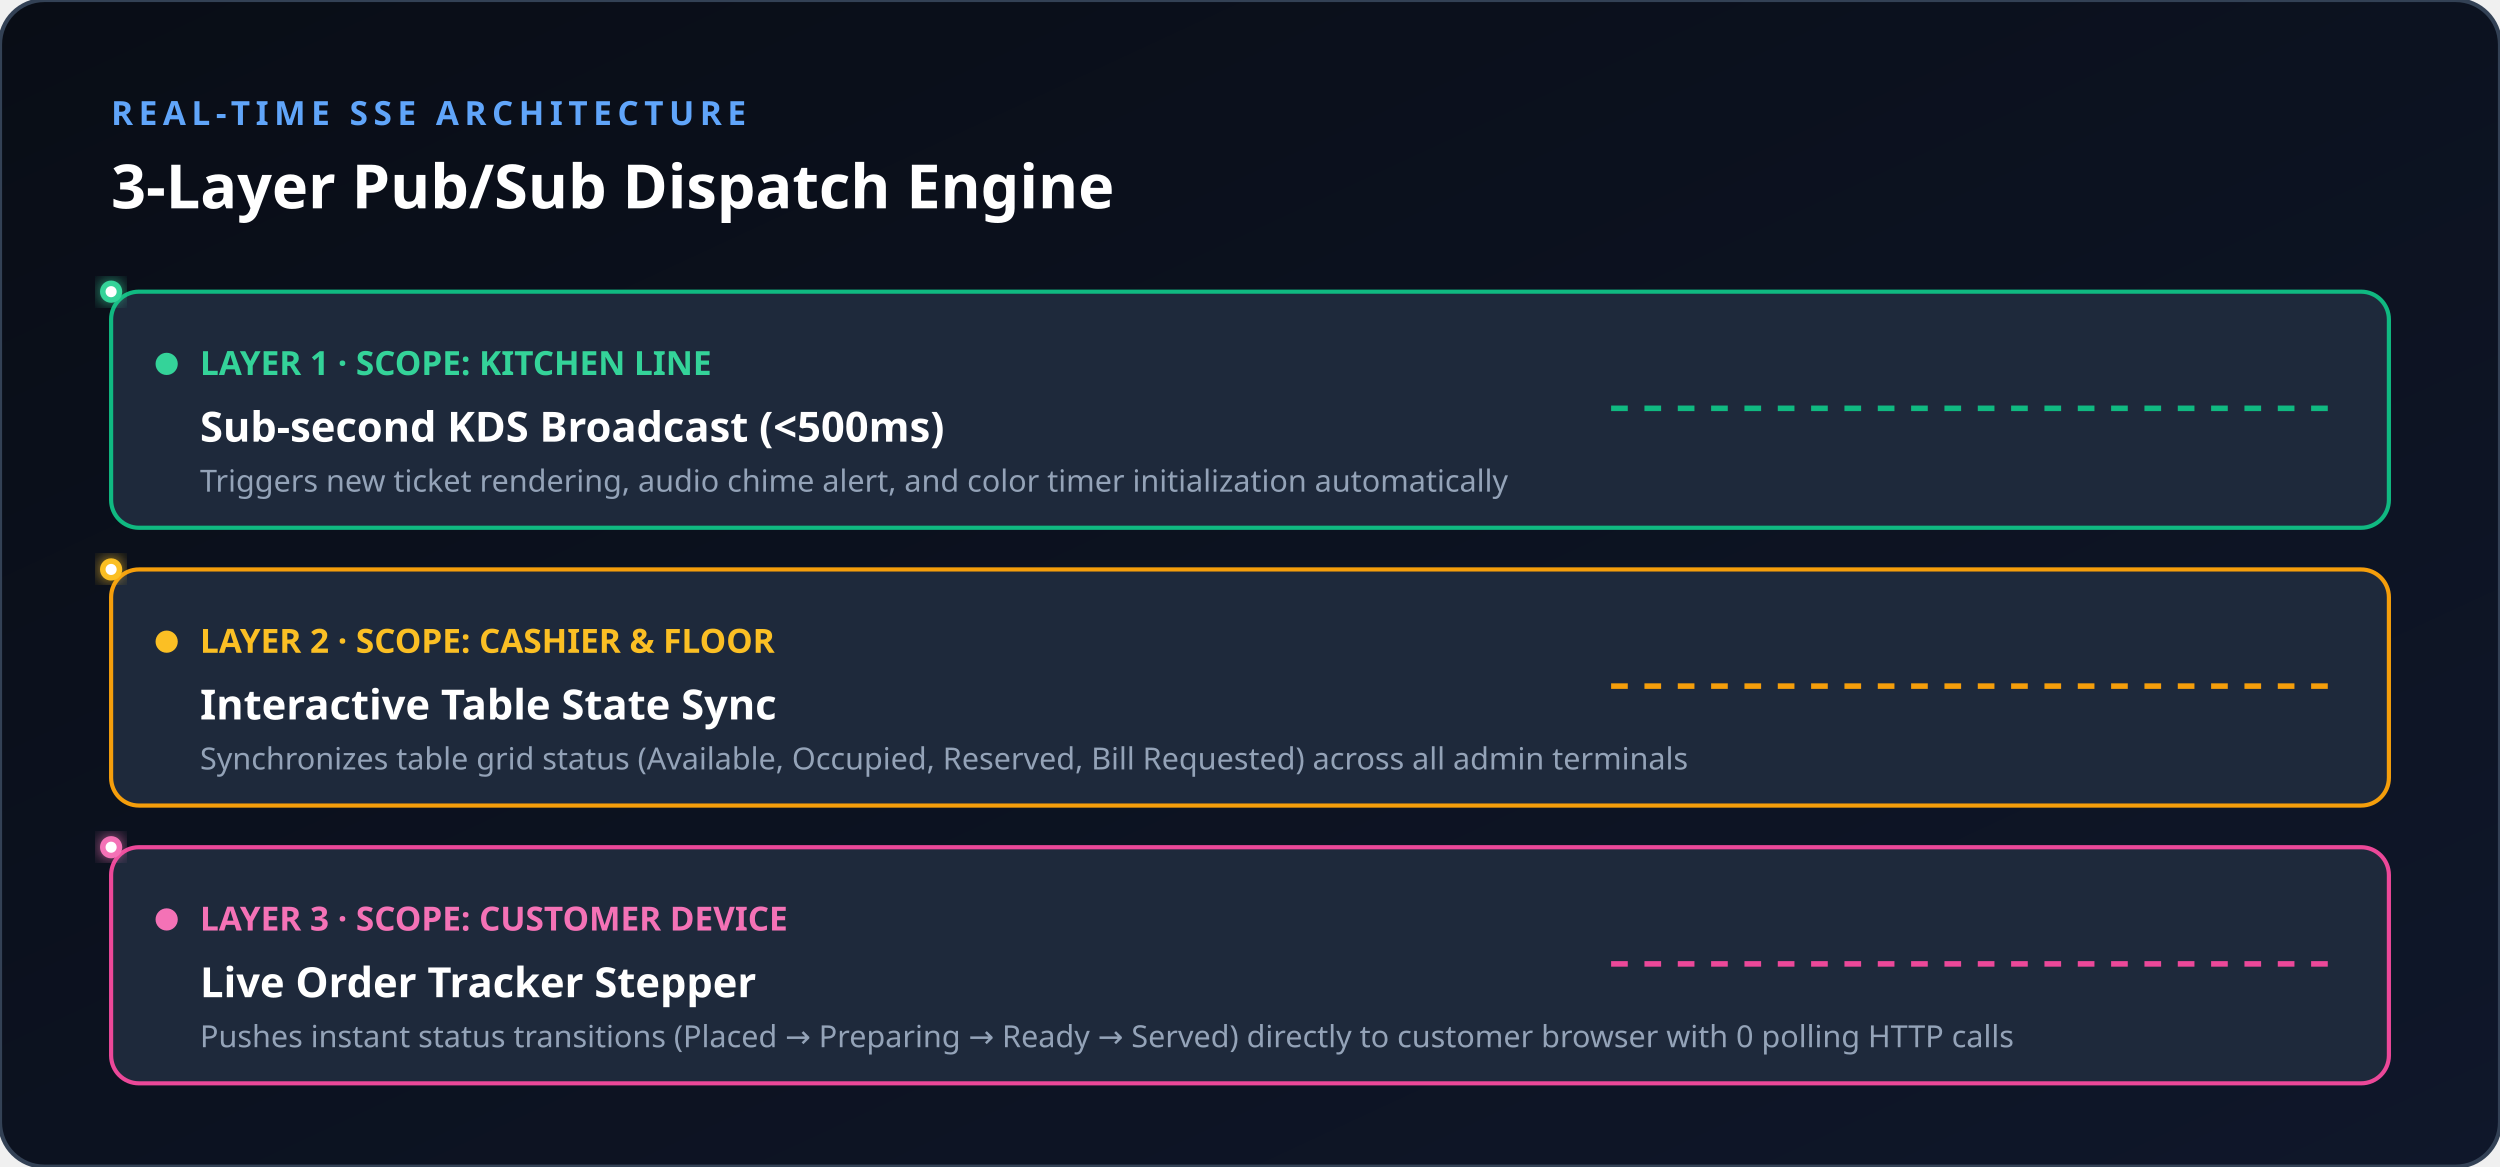
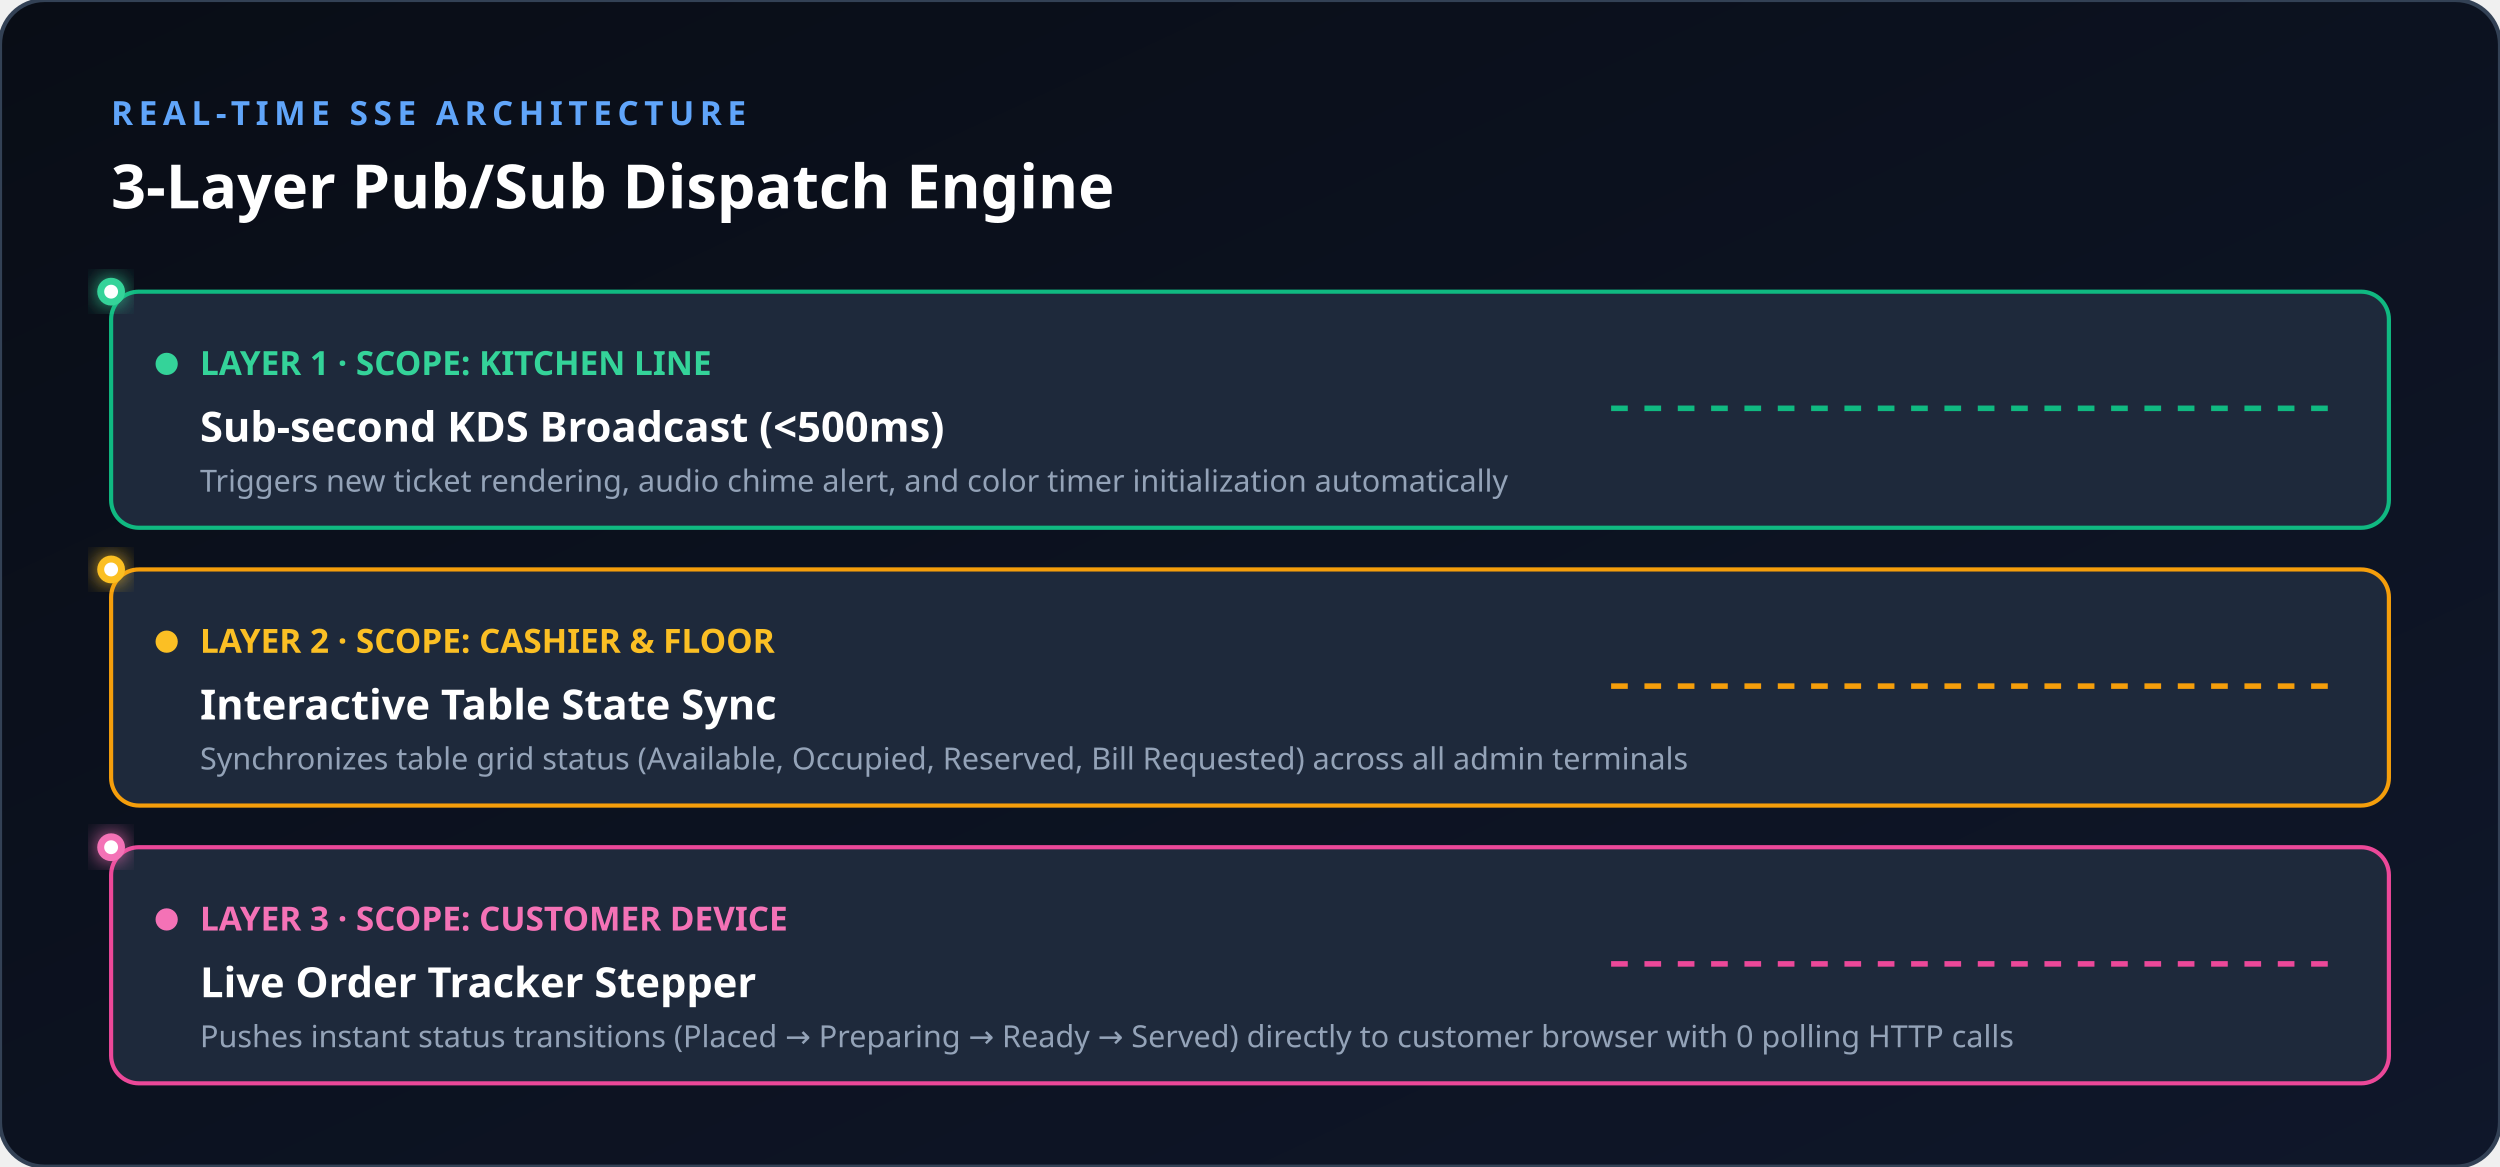
<svg xmlns="http://www.w3.org/2000/svg" viewBox="0 0 900 420" width="100%">
  <defs>
    <linearGradient id="bg-grad-rt" x1="0%" y1="0%" x2="100%" y2="100%">
      <stop offset="0%" stop-color="#090D16" />
      <stop offset="100%" stop-color="#0F172A" />
    </linearGradient>
-     <filter id="glow-green-rt" x="-20%" y="-20%" width="140%" height="140%">
-       <feGaussianBlur stdDeviation="3" result="blur" />
+     <filter id="glow-green-rt" x="-30%" y="-30%" width="160%" height="160%">
+       <feGaussianBlur stdDeviation="4" result="blur" />
      <feComposite in="SourceGraphic" in2="blur" operator="over" />
    </filter>
-     <filter id="glow-amber-rt" x="-20%" y="-20%" width="140%" height="140%">
-       <feGaussianBlur stdDeviation="3" result="blur" />
+     <filter id="glow-amber-rt" x="-30%" y="-30%" width="160%" height="160%">
+       <feGaussianBlur stdDeviation="4" result="blur" />
      <feComposite in="SourceGraphic" in2="blur" operator="over" />
    </filter>
-     <filter id="glow-pink-rt" x="-20%" y="-20%" width="140%" height="140%">
-       <feGaussianBlur stdDeviation="3" result="blur" />
+     <filter id="glow-pink-rt" x="-30%" y="-30%" width="160%" height="160%">
+       <feGaussianBlur stdDeviation="4" result="blur" />
      <feComposite in="SourceGraphic" in2="blur" operator="over" />
    </filter>
-     <style>
-       @keyframes dash-right {
-         to {
-           stroke-dashoffset: -30;
-         }
-       }
-       @keyframes dot-blink {
-         0%, 100% { opacity: 1; transform: scale(1); }
-         50% { opacity: 0.2; transform: scale(0.8); }
-       }
-       .stream-line-green {
-         stroke: #10B981;
-         stroke-width: 2;
-         stroke-dasharray: 6 6;
-         animation: dash-right 1s linear infinite;
-       }
-       .stream-line-amber {
-         stroke: #F59E0B;
-         stroke-width: 2;
-         stroke-dasharray: 6 6;
-         animation: dash-right 1s linear infinite;
-       }
-       .stream-line-pink {
-         stroke: #EC4899;
-         stroke-width: 2;
-         stroke-dasharray: 6 6;
-         animation: dash-right 1s linear infinite;
-       }
-       .live-dot-green { transform-origin: 20px 28px; animation: dot-blink 1.4s ease-in-out infinite; }
-       .live-dot-amber { transform-origin: 20px 28px; animation: dot-blink 1.4s ease-in-out infinite 0.4s; }
-       .live-dot-pink { transform-origin: 20px 28px; animation: dot-blink 1.4s ease-in-out infinite 0.8s; }
-     </style>
  </defs>
  <rect width="900" height="420" rx="16" fill="url(#bg-grad-rt)" stroke="#334155" stroke-width="1.5" />
  <text x="40" y="45" fill="#60A5FA" font-family="sans-serif" font-size="12" font-weight="800" letter-spacing="2">REAL-TIME SSE ARCHITECTURE</text>
  <text x="40" y="75" fill="#FFFFFF" font-family="sans-serif" font-size="22" font-weight="800">3-Layer Pub/Sub Dispatch Engine</text>
  <g transform="translate(40, 105)">
    <rect width="820" height="85" rx="10" fill="#1E293B" stroke="#10B981" stroke-width="1.5" />
-     <circle cx="20" cy="26" r="4" fill="#34D399" class="live-dot-green" />
+     <circle cx="20" cy="26" r="4" fill="#34D399">
+       <animate attributeName="opacity" values="1;0.2;1" dur="1.2s" repeatCount="indefinite" />
+       <animate attributeName="r" values="3.5;5;3.5" dur="1.2s" repeatCount="indefinite" />
+     </circle>
    <text x="32" y="30" fill="#34D399" font-family="sans-serif" font-size="12" font-weight="800">LAYER 1 · SCOPE: KITCHEN LINE</text>
    <text x="32" y="54" fill="#FFFFFF" font-family="sans-serif" font-size="15" font-weight="700">Sub-second KDS Broadcast (&lt;500ms)</text>
    <text x="32" y="72" fill="#94A3B8" font-family="sans-serif" font-size="11">Triggers new ticket rendering, audio chime alert, and color timer initialization automatically</text>
-     <path d="M 540 42 L 800 42" fill="none" class="stream-line-green" />
-     <circle r="4" fill="#34D399" filter="url(#glow-green-rt)">
-       <animateMotion path="M 540 42 L 800 42" dur="1.2s" repeatCount="indefinite" />
-     </circle>
-     <circle r="2" fill="#FFFFFF">
-       <animateMotion path="M 540 42 L 800 42" dur="1.2s" repeatCount="indefinite" />
-     </circle>
+     <path d="M 540 42 L 800 42" fill="none" stroke="#10B981" stroke-width="2" stroke-dasharray="6 6">
+       <animate attributeName="stroke-dashoffset" from="0" to="-24" dur="1s" repeatCount="indefinite" />
+     </path>
+     <g>
+       <circle r="5" fill="#34D399" filter="url(#glow-green-rt)">
+         <animateMotion path="M 540 42 L 800 42" dur="1.2s" repeatCount="indefinite" />
+       </circle>
+       <circle r="2.5" fill="#FFFFFF">
+         <animateMotion path="M 540 42 L 800 42" dur="1.2s" repeatCount="indefinite" />
+       </circle>
+     </g>
  </g>
  <g transform="translate(40, 205)">
    <rect width="820" height="85" rx="10" fill="#1E293B" stroke="#F59E0B" stroke-width="1.5" />
-     <circle cx="20" cy="26" r="4" fill="#FBBF24" class="live-dot-amber" />
+     <circle cx="20" cy="26" r="4" fill="#FBBF24">
+       <animate attributeName="opacity" values="1;0.2;1" dur="1.2s" begin="0.4s" repeatCount="indefinite" />
+       <animate attributeName="r" values="3.5;5;3.5" dur="1.2s" begin="0.4s" repeatCount="indefinite" />
+     </circle>
    <text x="32" y="30" fill="#FBBF24" font-family="sans-serif" font-size="12" font-weight="800">LAYER 2 · SCOPE: CASHIER &amp; FLOOR</text>
    <text x="32" y="54" fill="#FFFFFF" font-family="sans-serif" font-size="15" font-weight="700">Interactive Table State Sync</text>
    <text x="32" y="72" fill="#94A3B8" font-family="sans-serif" font-size="11">Synchronizes table grid status (Available, Occupied, Reserved, Bill Requested) across all admin terminals</text>
-     <path d="M 540 42 L 800 42" fill="none" class="stream-line-amber" />
-     <circle r="4" fill="#FBBF24" filter="url(#glow-amber-rt)">
-       <animateMotion path="M 540 42 L 800 42" dur="1.5s" repeatCount="indefinite" />
-     </circle>
-     <circle r="2" fill="#FFFFFF">
-       <animateMotion path="M 540 42 L 800 42" dur="1.5s" repeatCount="indefinite" />
-     </circle>
+     <path d="M 540 42 L 800 42" fill="none" stroke="#F59E0B" stroke-width="2" stroke-dasharray="6 6">
+       <animate attributeName="stroke-dashoffset" from="0" to="-24" dur="1s" repeatCount="indefinite" />
+     </path>
+     <g>
+       <circle r="5" fill="#FBBF24" filter="url(#glow-amber-rt)">
+         <animateMotion path="M 540 42 L 800 42" dur="1.4s" repeatCount="indefinite" />
+       </circle>
+       <circle r="2.5" fill="#FFFFFF">
+         <animateMotion path="M 540 42 L 800 42" dur="1.4s" repeatCount="indefinite" />
+       </circle>
+     </g>
  </g>
  <g transform="translate(40, 305)">
    <rect width="820" height="85" rx="10" fill="#1E293B" stroke="#EC4899" stroke-width="1.5" />
-     <circle cx="20" cy="26" r="4" fill="#F472B6" class="live-dot-pink" />
+     <circle cx="20" cy="26" r="4" fill="#F472B6">
+       <animate attributeName="opacity" values="1;0.2;1" dur="1.2s" begin="0.8s" repeatCount="indefinite" />
+       <animate attributeName="r" values="3.5;5;3.5" dur="1.2s" begin="0.8s" repeatCount="indefinite" />
+     </circle>
    <text x="32" y="30" fill="#F472B6" font-family="sans-serif" font-size="12" font-weight="800">LAYER 3 · SCOPE: CUSTOMER DEVICE</text>
    <text x="32" y="54" fill="#FFFFFF" font-family="sans-serif" font-size="15" font-weight="700">Live Order Tracker Stepper</text>
    <text x="32" y="72" fill="#94A3B8" font-family="sans-serif" font-size="11">Pushes instant status transitions (Placed → Preparing → Ready → Served) directly to customer browser with 0 polling HTTP calls</text>
-     <path d="M 540 42 L 800 42" fill="none" class="stream-line-pink" />
-     <circle r="4" fill="#F472B6" filter="url(#glow-pink-rt)">
-       <animateMotion path="M 540 42 L 800 42" dur="1.1s" repeatCount="indefinite" />
-     </circle>
-     <circle r="2" fill="#FFFFFF">
-       <animateMotion path="M 540 42 L 800 42" dur="1.1s" repeatCount="indefinite" />
-     </circle>
+     <path d="M 540 42 L 800 42" fill="none" stroke="#EC4899" stroke-width="2" stroke-dasharray="6 6">
+       <animate attributeName="stroke-dashoffset" from="0" to="-24" dur="1s" repeatCount="indefinite" />
+     </path>
+     <g>
+       <circle r="5" fill="#F472B6" filter="url(#glow-pink-rt)">
+         <animateMotion path="M 540 42 L 800 42" dur="1.1s" repeatCount="indefinite" />
+       </circle>
+       <circle r="2.5" fill="#FFFFFF">
+         <animateMotion path="M 540 42 L 800 42" dur="1.1s" repeatCount="indefinite" />
+       </circle>
+     </g>
  </g>
</svg>
